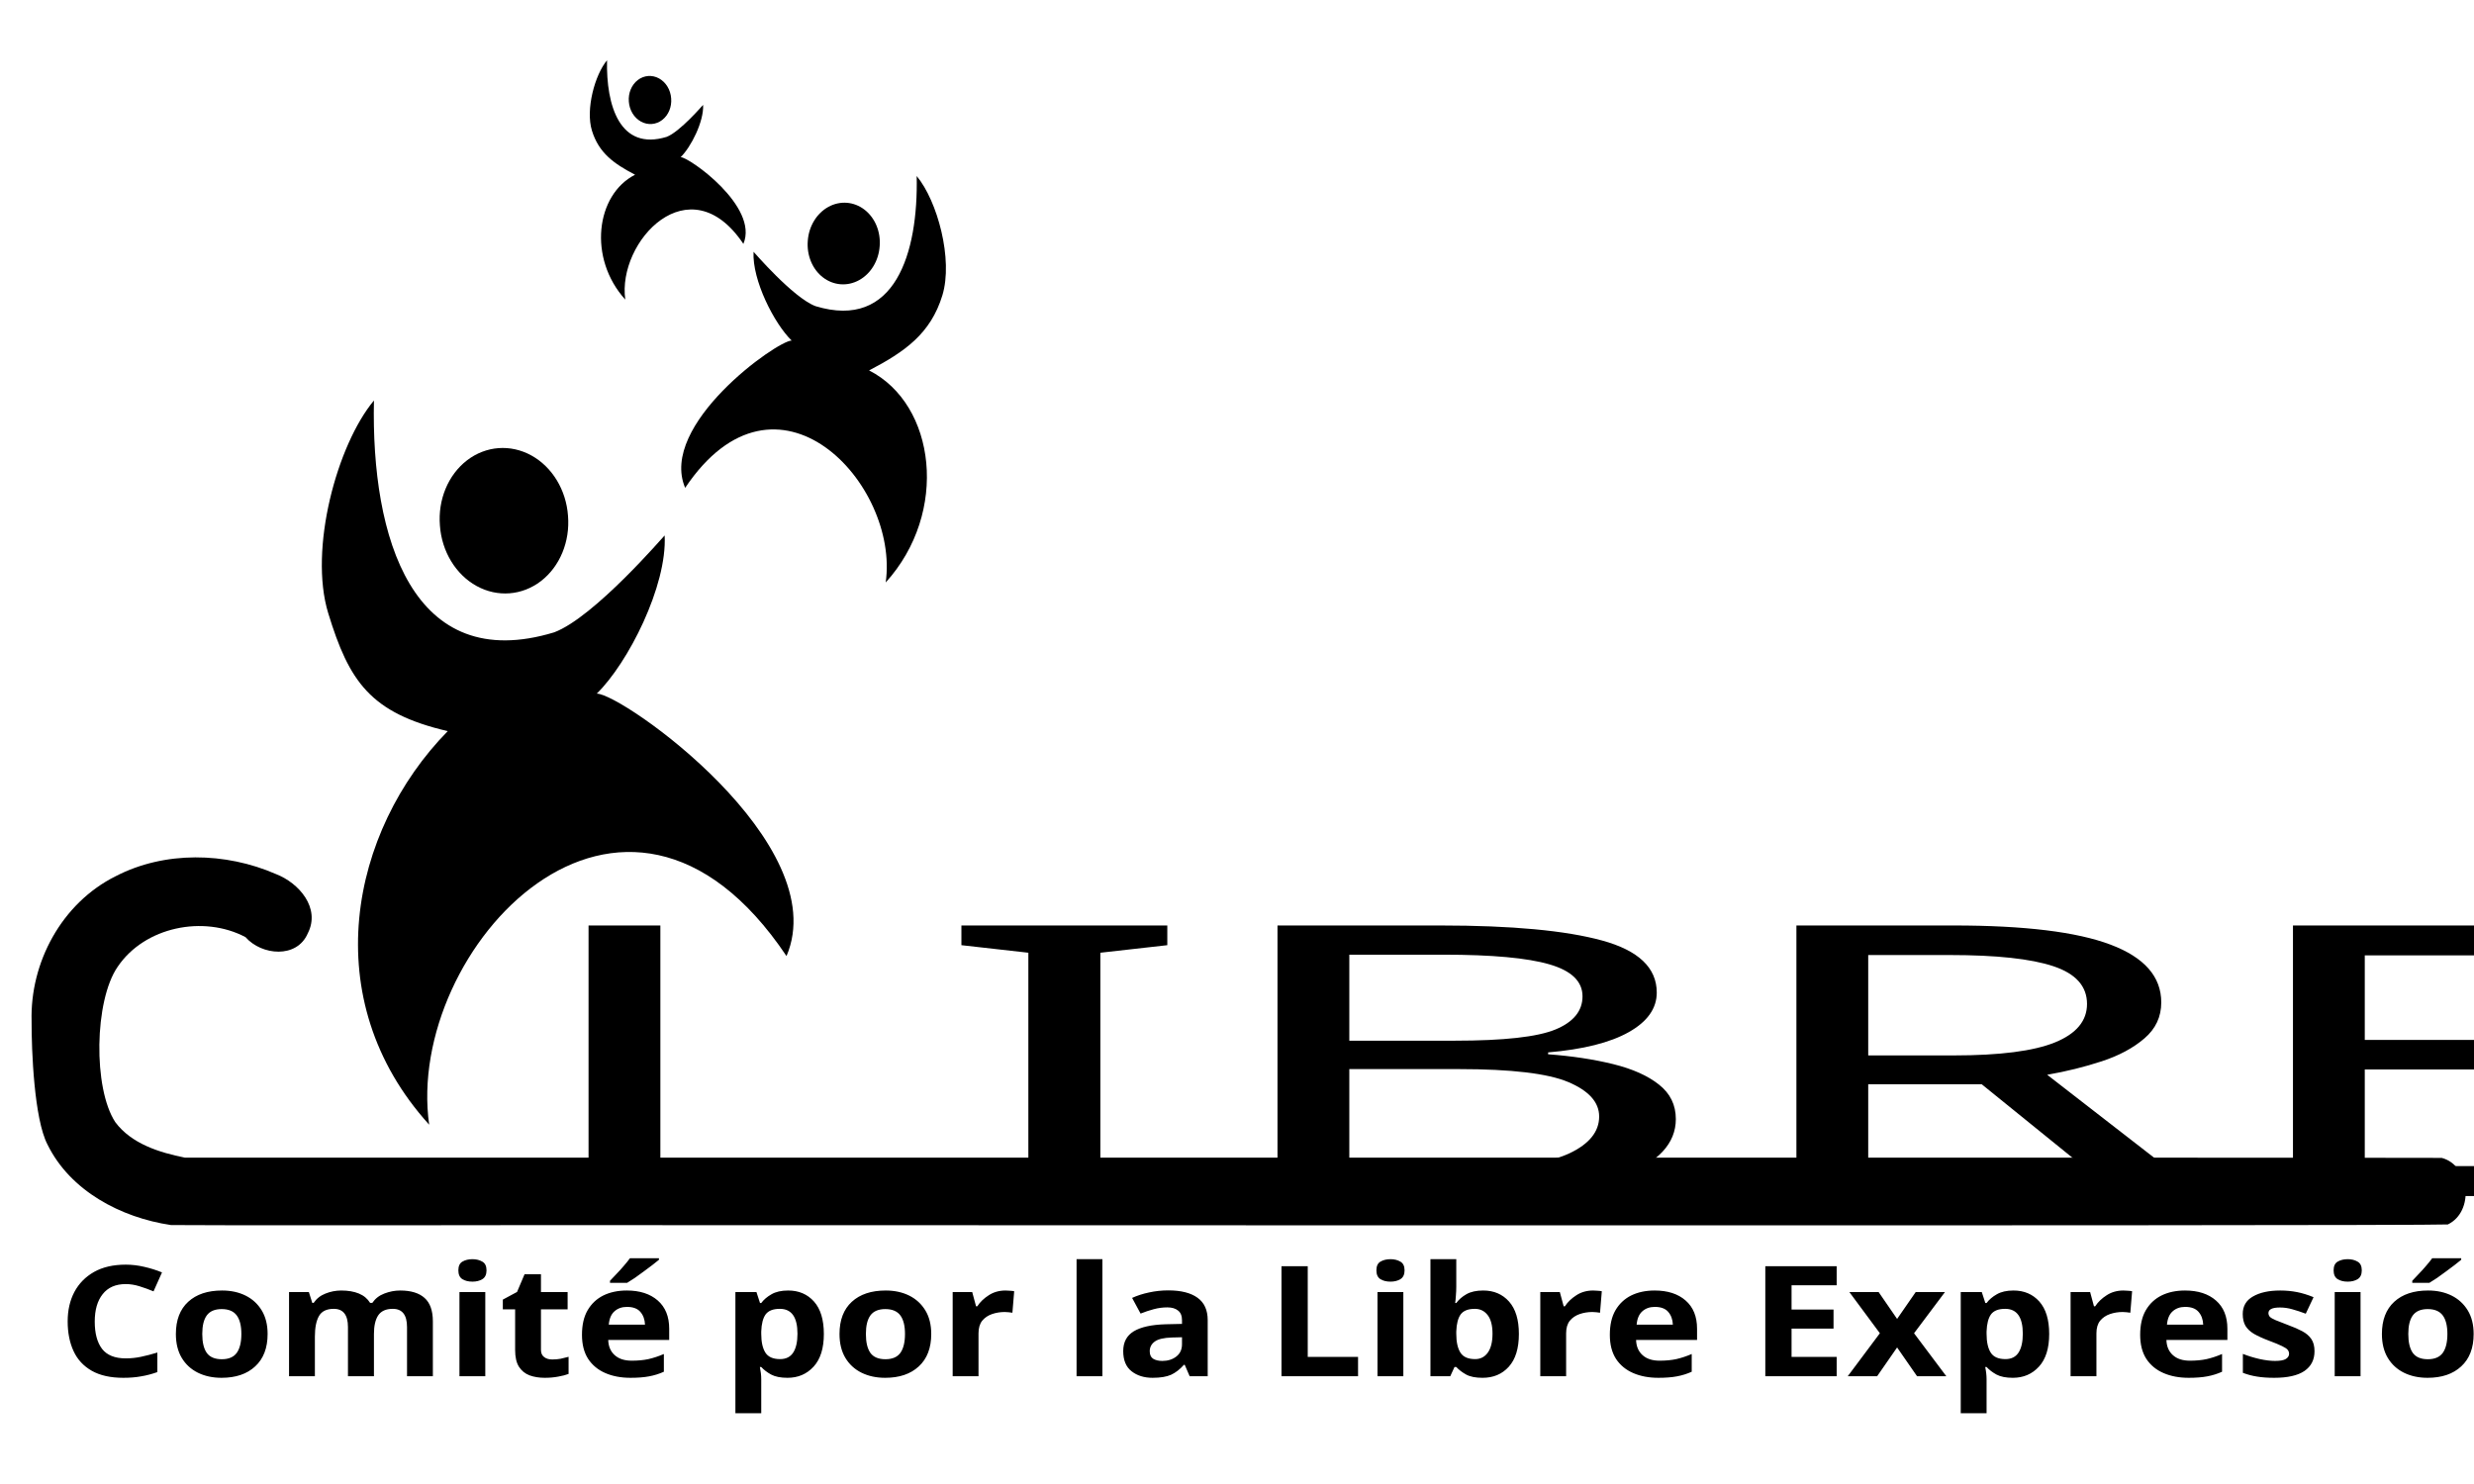
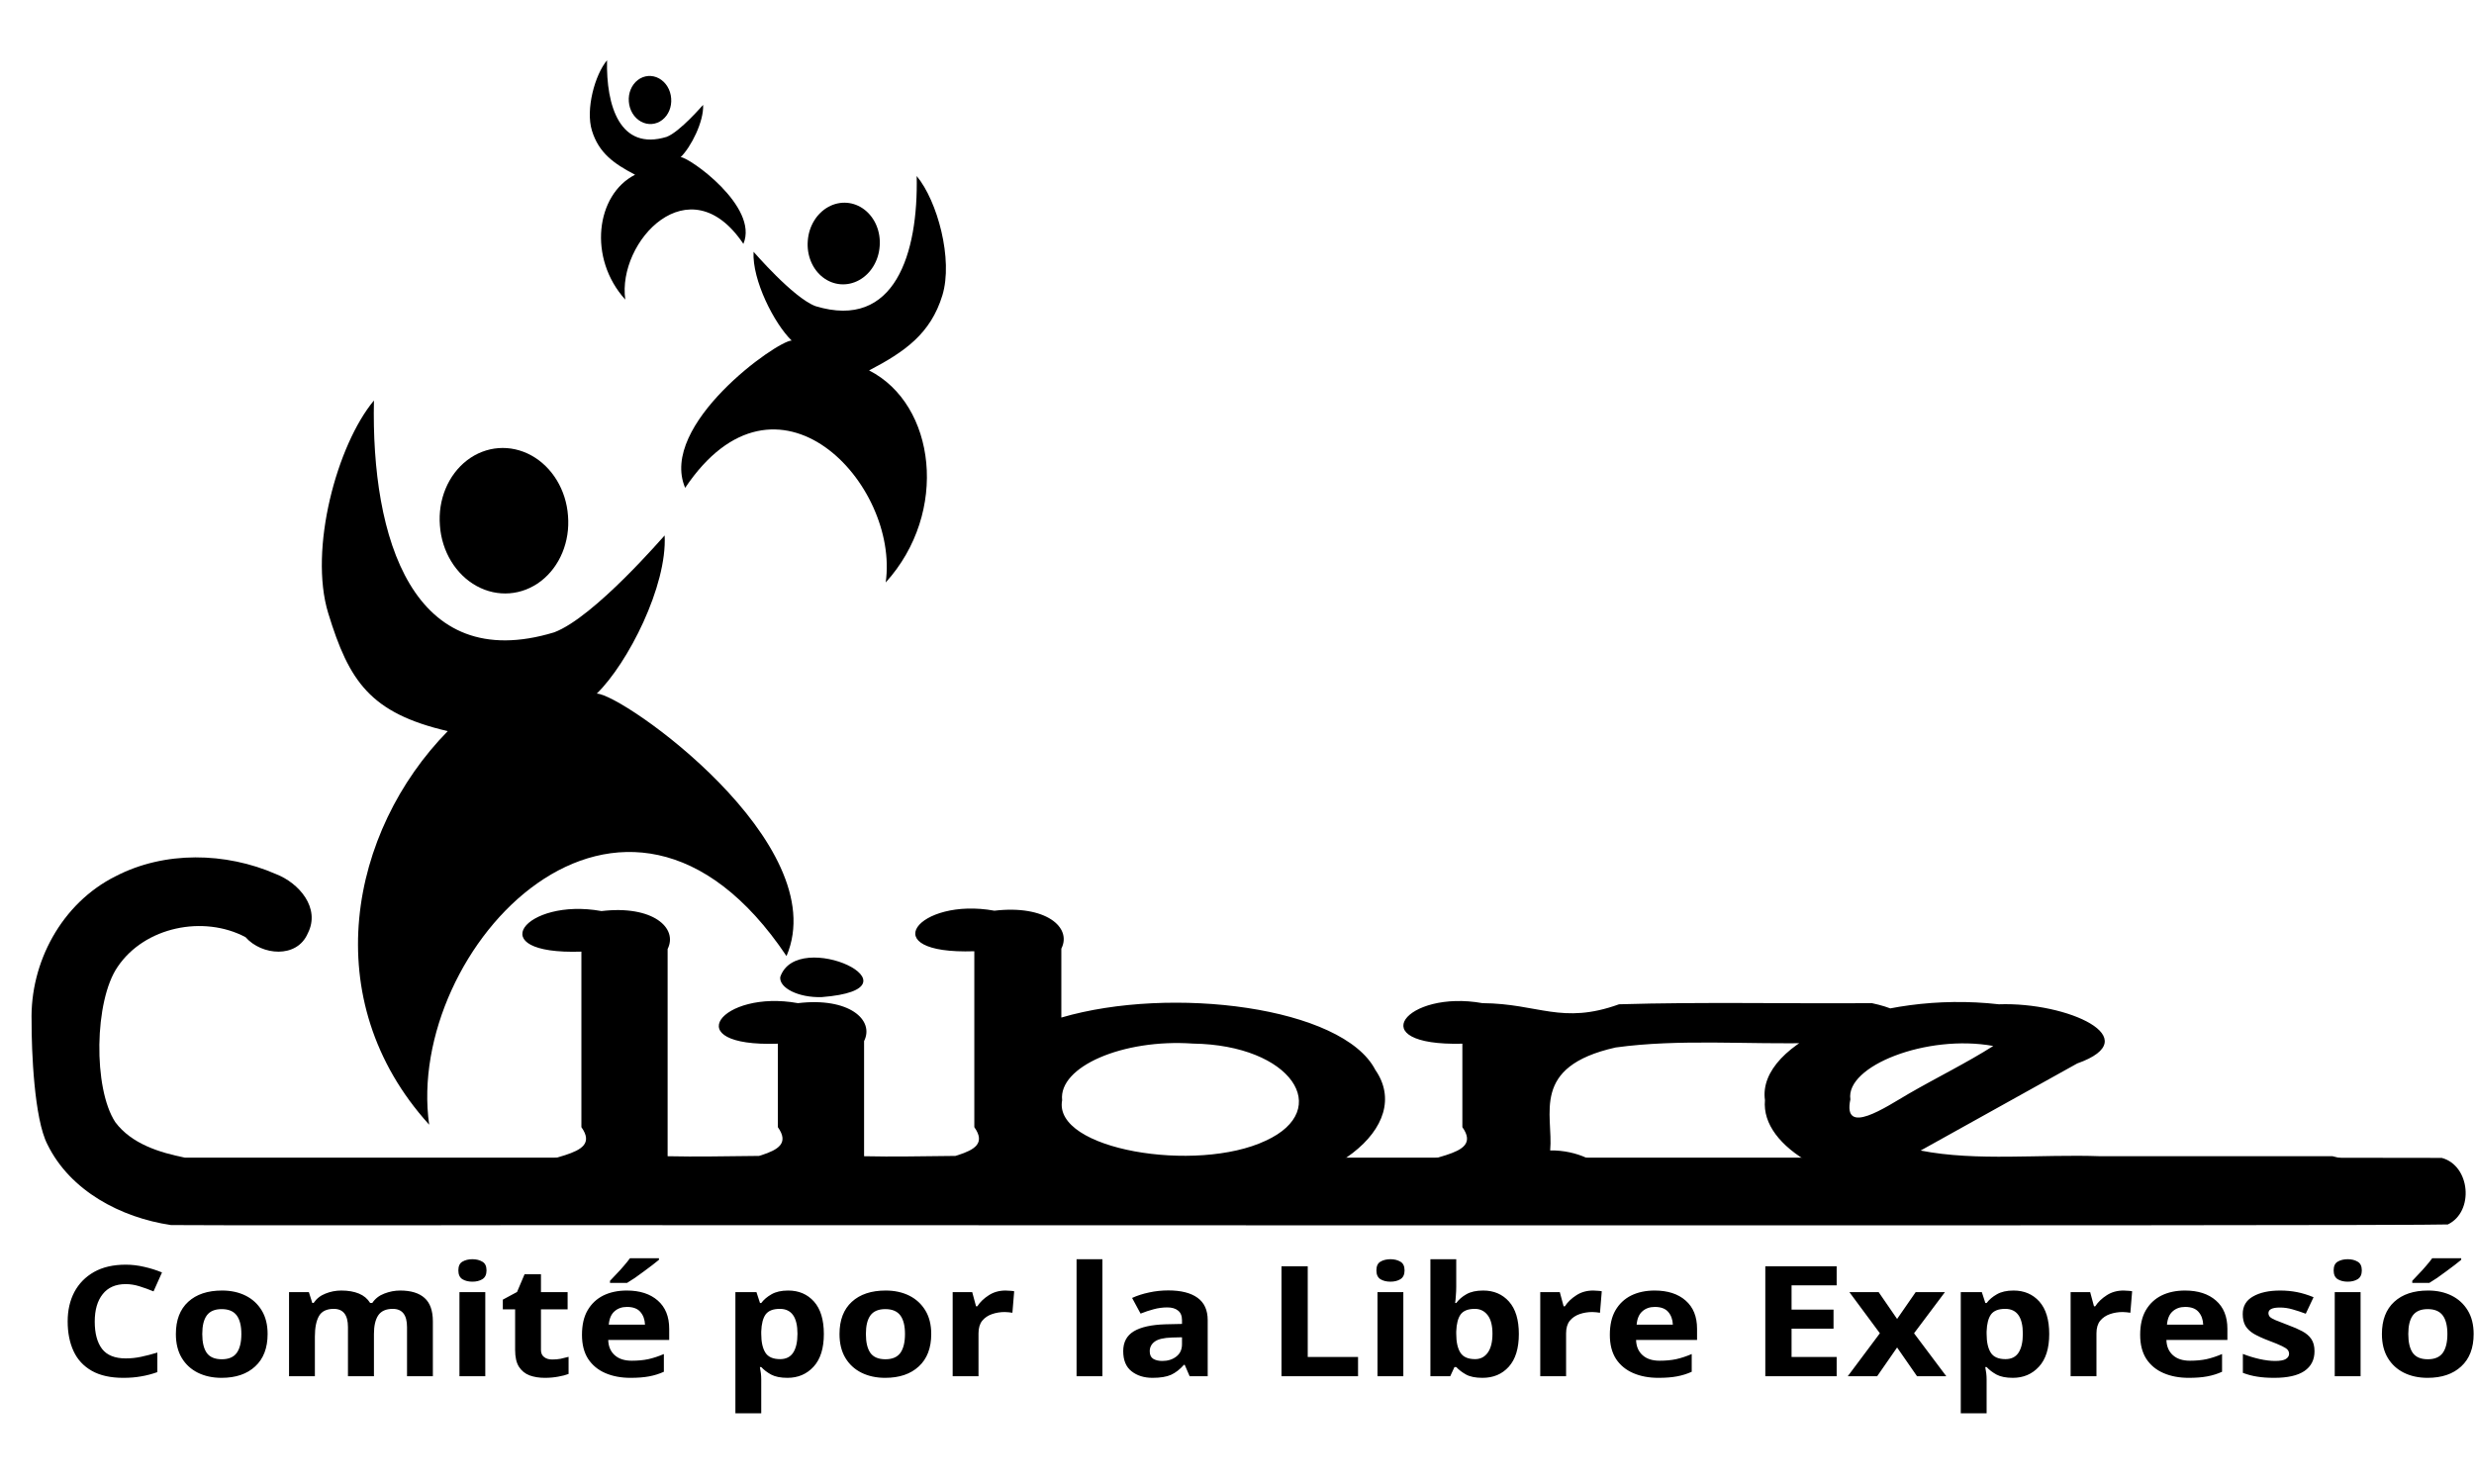
<svg xmlns="http://www.w3.org/2000/svg" version="1.1" width="300" height="180" id="svg3971">
  <defs id="defs3973" />
-   <g transform="translate(-211.4508,-379.9649)" id="layer1">
-     <g transform="translate(-119.6589,151.2426)" id="g3979">
-       <path d="m 334.942,352.62 c -0.217,-7.131 3.647,-14.353 10.182,-17.612 5.959,-3.094 13.346,-2.925 19.434,-0.273 2.816,1.085 5.445,4.125 3.877,7.189 -1.316,3.091 -5.593,2.698 -7.555,0.467 -5.096,-2.7 -12.233,-1.251 -15.5,3.592 -2.841,4.109 -2.986,14.756 -0.286,18.854 1.962,2.63 5.351,3.681 8.444,4.302 12.526,0.019 261.135,-0.039 273.659,0.029 3.473,0.92 3.962,6.522 0.741,8.071 -3.254,0.22 -242.629,0.038 -245.899,0.098 -10.065,-0.016 -20.132,0.032 -30.197,-0.024 -6.068,-0.901 -12.214,-4.135 -14.977,-9.774 -1.619,-3.113 -1.935,-11.429 -1.924,-14.918 z" id="text3021-2" style="font-size:235.115px;font-style:normal;font-variant:normal;font-weight:normal;font-stretch:normal;text-align:start;line-height:125%;letter-spacing:0px;word-spacing:0px;writing-mode:lr-tb;text-anchor:start;fill:#000000;fill-opacity:1;stroke:none;font-family:Powderworks BRK;-inkscape-font-specification:Powderworks BRK" />
-       <text x="270.849" y="542.496" transform="scale(1.451333,0.6890219)" id="text3021-0-9" xml:space="preserve" style="font-size:66.701px;font-style:normal;font-variant:normal;font-weight:normal;font-stretch:normal;text-align:start;line-height:125%;letter-spacing:0px;word-spacing:0px;writing-mode:lr-tb;text-anchor:start;fill:#000000;fill-opacity:1;stroke:none;font-family:Powderworks BRK;-inkscape-font-specification:Powderworks BRK">
-         <tspan x="270.849" y="542.496" id="tspan3023-6-3" style="font-size:66.701px;font-style:normal;font-variant:normal;font-weight:normal;font-stretch:normal;text-align:start;line-height:125%;writing-mode:lr-tb;text-anchor:start;fill:#000000;font-family:Powderworks BRK;-inkscape-font-specification:Powderworks BRK">LIBRE</tspan>
-       </text>
-       <text x="318.661" y="419.774" transform="scale(1.060971,0.9425327)" id="text3051-4" xml:space="preserve" style="font-size:19.834px;font-style:normal;font-weight:normal;line-height:125%;letter-spacing:0px;word-spacing:0px;fill:#000000;fill-opacity:1;stroke:none;font-family:Sans">
-         <tspan x="318.661" y="419.774" id="tspan3053-7" style="font-size:19.834px;font-style:normal;font-variant:normal;font-weight:bold;font-stretch:normal;text-align:start;line-height:125%;writing-mode:lr-tb;text-anchor:start;fill:#000000;font-family:Cantarell;-inkscape-font-specification:Cantarell Bold">Comité por la Libre Expresión</tspan>
-       </text>
-       <g transform="matrix(0.3545067,0,0,0.3545067,282.8226,202.7087)" id="g3904-0-0" style="fill:#000000">
-         <g transform="translate(608.0841,-9.199241)" id="g3837-3-9" style="fill:#000000">
-           <path d="m -343.964,219.605 c -1.023,46.95 13.162,94.063 61.635,79.331 13.733,-5.13 37.691,-33.152 37.801,-33.152 0.909,17.245 -12.569,43.751 -23.228,54.113 8.751,0.007 81.304,51.342 64.911,89.801 -55.757,-83.217 -130.733,-2.441 -122.228,57.691 -38.798,-42.801 -27.131,-100.479 6.349,-134.65 -26.555,-6.193 -33.754,-17.065 -40.882,-40.368 -6.704,-21.917 3.021,-57.638 15.642,-72.765 z" id="path3053-9-2" style="fill:#000000;stroke:none" />
-           <path d="m 351.028,241.291 a 24.244,24.496 0 1 1 -48.487,0 24.244,24.496 0 1 1 48.487,0 z" transform="matrix(0.9036076,-0.06915392,0.07709445,1.007364,-613.377,40.27256)" id="path3051-7-0" style="fill:#000000;stroke:none" />
-         </g>
-         <g transform="translate(-2.105761,4.211525)" id="g3880-6-8" style="fill:#000000">
-           <path d="m 451.875,129.406 c 0.574,26.348 -7.386,52.788 -34.589,44.52 -7.707,-2.879 -21.152,-18.605 -21.214,-18.605 -0.51,9.678 7.054,24.553 13.035,30.368 -4.911,0.004 -45.628,28.813 -36.428,50.396 31.291,-46.701 73.367,-1.37 68.594,32.376 21.773,-24.02 17.124,-60.966 -5.684,-72.551 12.223,-6.378 21.064,-12.591 25.064,-25.669 3.762,-12.3 -1.695,-32.346 -8.778,-40.836 z" id="path3856-4-4" style="fill:#000000;fill-opacity:1;stroke:none" />
-           <path d="m 351.028,241.291 a 24.244,24.496 0 1 1 -48.487,0 24.244,24.496 0 1 1 48.487,0 z" transform="matrix(-0.5071029,-0.03880905,-0.04326526,0.5653305,603.0692,28.76516)" id="path3858-8-0" style="fill:#000000;fill-opacity:1;stroke:none" />
-         </g>
-         <g transform="matrix(0.588892,0,0,0.588892,196.4462,67.77421)" id="g3876-7-0" style="fill:#000000">
-           <path d="m 250.303,44.533 c -0.574,26.348 7.386,52.788 34.589,44.52 7.707,-2.879 21.152,-18.605 21.214,-18.605 0.51,9.678 -7.054,24.553 -13.035,30.368 4.911,0.004 45.628,28.813 36.428,50.396 -31.291,-46.701 -73.367,-1.37 -68.594,32.376 -21.773,-24.02 -17.124,-60.966 5.684,-72.551 -12.223,-6.378 -21.064,-12.591 -25.064,-25.669 -3.762,-12.3 1.695,-32.346 8.778,-40.836 z" id="path3868-6-5" style="fill:#000000;fill-opacity:1;stroke:none" />
-           <path d="m 351.028,241.291 a 24.244,24.496 0 1 1 -48.487,0 24.244,24.496 0 1 1 48.487,0 z" transform="matrix(0.5071029,-0.03880905,0.04326526,0.5653305,99.10962,-56.10779)" id="path3870-0-7" style="fill:#000000;fill-opacity:1;stroke:none" />
-         </g>
+   <g id="g3031">
+     <path style="font-size:235.115px;font-style:normal;font-variant:normal;font-weight:normal;font-stretch:normal;text-align:start;line-height:125%;letter-spacing:0px;word-spacing:0px;writing-mode:lr-tb;text-anchor:start;fill:#000000;fill-opacity:1;stroke:none;font-family:Powderworks BRK;-inkscape-font-specification:Powderworks BRK" id="text3021-2" d="m 3.832,123.898 c -0.217,-7.131 3.647,-14.353 10.182,-17.612 5.959,-3.094 13.346,-2.925 19.434,-0.273 2.816,1.085 5.445,4.125 3.877,7.189 -1.316,3.091 -5.593,2.698 -7.555,0.467 -5.096,-2.7 -12.233,-1.251 -15.5,3.592 -2.841,4.109 -2.986,14.756 -0.286,18.854 1.962,2.63 5.351,3.681 8.444,4.302 12.526,0.019 261.135,-0.039 273.659,0.029 3.473,0.92 3.962,6.522 0.741,8.071 -3.254,0.22 -242.629,0.038 -245.899,0.098 -10.065,-0.016 -20.132,0.032 -30.197,-0.024 -6.068,-0.901 -12.214,-4.135 -14.977,-9.774 -1.619,-3.113 -1.935,-11.429 -1.924,-14.918 z" />
+     <path id="text3021-0-9" d="m 62.95,142.68 c 2.014,-2.822 10.339,-2.04 7.551,-5.963 0,-7.097 0,-14.194 0,-21.291 -12.378,0.419 -6.816,-6.603 2.435,-4.918 6.198,-0.74 9.304,2.038 8.02,4.603 0,8.377 0,16.755 0,25.132 7.009,0.168 14.25,-0.346 21.104,0.276 6.898,3.406 -2.789,5.361 -9.055,4.55 -9.284,-0.128 -18.711,0.262 -27.9,-0.207 -1.437,-0.507 -2.045,-1.369 -2.154,-2.183 z m 23.823,0 c 2.014,-2.822 10.339,-2.04 7.551,-5.963 0,-3.374 0,-6.748 0,-10.123 -12.378,0.419 -6.816,-6.603 2.435,-4.918 6.198,-0.74 9.304,2.038 8.02,4.603 0,4.655 0,9.309 0,13.964 7.009,0.168 14.25,-0.346 21.104,0.276 6.898,3.406 -2.789,5.361 -9.055,4.55 -9.284,-0.128 -18.711,0.262 -27.9,-0.207 -1.437,-0.507 -2.045,-1.369 -2.154,-2.183 z m 7.841,-24.174 c 2.052,-6.096 18.03,1.423 5.034,2.436 -2.835,0.091 -5.186,-1.119 -5.034,-2.436 z m 15.982,24.174 c 2.014,-2.832 10.338,-2.039 7.551,-5.963 0,-7.112 0,-14.224 0,-21.336 -12.378,0.419 -6.816,-6.603 2.435,-4.918 6.206,-0.732 9.434,2.009 8.117,4.603 0,2.786 0,5.572 0,8.357 13.27,-3.898 34.111,-1.333 38.075,6.348 4.675,6.731 -5.057,15.073 -20.807,15.247 -9.206,0.517 -16.315,-2.574 -23.578,0.052 -4.403,-0.23 -11.794,1.001 -11.793,-2.39 z m 18.2,-9.238 c -1.141,6.03 16.306,8.883 24.685,4.918 8.227,-3.766 3.146,-11.61 -8.84,-11.78 -8.481,-0.591 -16.296,2.805 -15.846,6.862 z m 40.981,9.238 c 2.014,-2.832 10.338,-2.039 7.551,-5.963 0,-3.374 0,-6.748 0,-10.123 -12.369,0.306 -6.813,-6.581 2.435,-4.918 6.809,0.048 9.608,2.647 16.563,0.138 10.188,-0.303 20.446,-0.06 30.663,-0.138 9.438,2.025 0.085,6.125 -6.946,4.826 -8.029,0.218 -16.365,-0.522 -24.129,0.551 -10.4,2.329 -7.531,8.108 -7.938,12.487 6.561,-0.105 11.516,6.083 0.777,5.529 -5.591,-0.128 -11.326,0.263 -16.822,-0.207 -1.437,-0.507 -2.045,-1.369 -2.154,-2.183 z m 44.243,-9.238 c -1,-7.08 13.613,-13.311 28.364,-11.628 8.304,-0.291 18.117,4.125 9.499,7.178 -6.329,3.521 -12.657,7.041 -18.986,10.562 6.781,1.335 14.576,0.42 21.827,0.689 9.375,0 18.75,0 28.125,0 9.343,2.113 0.477,6.12 -6.655,4.826 -13.914,-0.038 -27.841,0.077 -41.748,-0.057 -11.978,-0.8 -20.951,-5.805 -20.426,-11.57 z m 10.358,-0.092 c -0.962,4.526 4.295,0.93 7.071,-0.686 3.369,-1.948 7.095,-3.779 10.258,-5.794 -8.031,-1.467 -17.951,2.426 -17.328,6.48 z" style="font-size:66.701px;font-style:normal;font-variant:normal;font-weight:normal;font-stretch:normal;text-align:start;line-height:125%;letter-spacing:0px;word-spacing:0px;writing-mode:lr-tb;text-anchor:start;fill:#000000;fill-opacity:1;stroke:none;font-family:Powderworks BRK;-inkscape-font-specification:Powderworks BRK" />
+     <text style="font-size:19.834px;font-style:normal;font-weight:normal;line-height:125%;letter-spacing:0px;word-spacing:0px;fill:#000000;fill-opacity:1;stroke:none;font-family:Sans" xml:space="preserve" id="text3051-4" transform="scale(1.060971,0.9425327)" y="177.107" x="6.579">
+       <tspan style="font-size:19.834px;font-style:normal;font-variant:normal;font-weight:bold;font-stretch:normal;text-align:start;line-height:125%;writing-mode:lr-tb;text-anchor:start;fill:#000000;font-family:Cantarell;-inkscape-font-specification:Cantarell Bold" id="tspan3053-7" y="177.107" x="6.579">Comité por la Libre Expresión</tspan>
+     </text>
+     <g style="fill:#000000" id="g3904-0-0" transform="matrix(0.3545067,0,0,0.3545067,-48.28713,-26.01366)">
+       <g style="fill:#000000" id="g3837-3-9" transform="translate(608.0841,-9.199241)">
+         <path style="fill:#000000;stroke:none" id="path3053-9-2" d="m -343.964,219.605 c -1.023,46.95 13.162,94.063 61.635,79.331 13.733,-5.13 37.691,-33.152 37.801,-33.152 0.909,17.245 -12.569,43.751 -23.228,54.113 8.751,0.007 81.304,51.342 64.911,89.801 -55.757,-83.217 -130.733,-2.441 -122.228,57.691 -38.798,-42.801 -27.131,-100.479 6.349,-134.65 -26.555,-6.193 -33.754,-17.065 -40.882,-40.368 -6.704,-21.917 3.021,-57.638 15.642,-72.765 z" />
+         <path style="fill:#000000;stroke:none" id="path3051-7-0" transform="matrix(0.9036076,-0.06915392,0.07709445,1.007364,-613.377,40.27256)" d="m 351.028,241.291 a 24.244,24.496 0 1 1 -48.487,0 24.244,24.496 0 1 1 48.487,0 z" />
+       </g>
+       <g style="fill:#000000" id="g3880-6-8" transform="translate(-2.105761,4.211525)">
+         <path style="fill:#000000;fill-opacity:1;stroke:none" id="path3856-4-4" d="m 451.875,129.406 c 0.574,26.348 -7.386,52.788 -34.589,44.52 -7.707,-2.879 -21.152,-18.605 -21.214,-18.605 -0.51,9.678 7.054,24.553 13.035,30.368 -4.911,0.004 -45.628,28.813 -36.428,50.396 31.291,-46.701 73.367,-1.37 68.594,32.376 21.773,-24.02 17.124,-60.966 -5.684,-72.551 12.223,-6.378 21.064,-12.591 25.064,-25.669 3.762,-12.3 -1.695,-32.346 -8.778,-40.836 z" />
+         <path style="fill:#000000;fill-opacity:1;stroke:none" id="path3858-8-0" transform="matrix(-0.5071029,-0.03880905,-0.04326526,0.5653305,603.0692,28.76516)" d="m 351.028,241.291 a 24.244,24.496 0 1 1 -48.487,0 24.244,24.496 0 1 1 48.487,0 z" />
+       </g>
+       <g style="fill:#000000" id="g3876-7-0" transform="matrix(0.588892,0,0,0.588892,196.4462,67.77421)">
+         <path style="fill:#000000;fill-opacity:1;stroke:none" id="path3868-6-5" d="m 250.303,44.533 c -0.574,26.348 7.386,52.788 34.589,44.52 7.707,-2.879 21.152,-18.605 21.214,-18.605 0.51,9.678 -7.054,24.553 -13.035,30.368 4.911,0.004 45.628,28.813 36.428,50.396 -31.291,-46.701 -73.367,-1.37 -68.594,32.376 -21.773,-24.02 -17.124,-60.966 5.684,-72.551 -12.223,-6.378 -21.064,-12.591 -25.064,-25.669 -3.762,-12.3 1.695,-32.346 8.778,-40.836 z" />
+         <path style="fill:#000000;fill-opacity:1;stroke:none" id="path3870-0-7" transform="matrix(0.5071029,-0.03880905,0.04326526,0.5653305,99.10962,-56.10779)" d="m 351.028,241.291 a 24.244,24.496 0 1 1 -48.487,0 24.244,24.496 0 1 1 48.487,0 z" />
      </g>
    </g>
  </g>
</svg>
